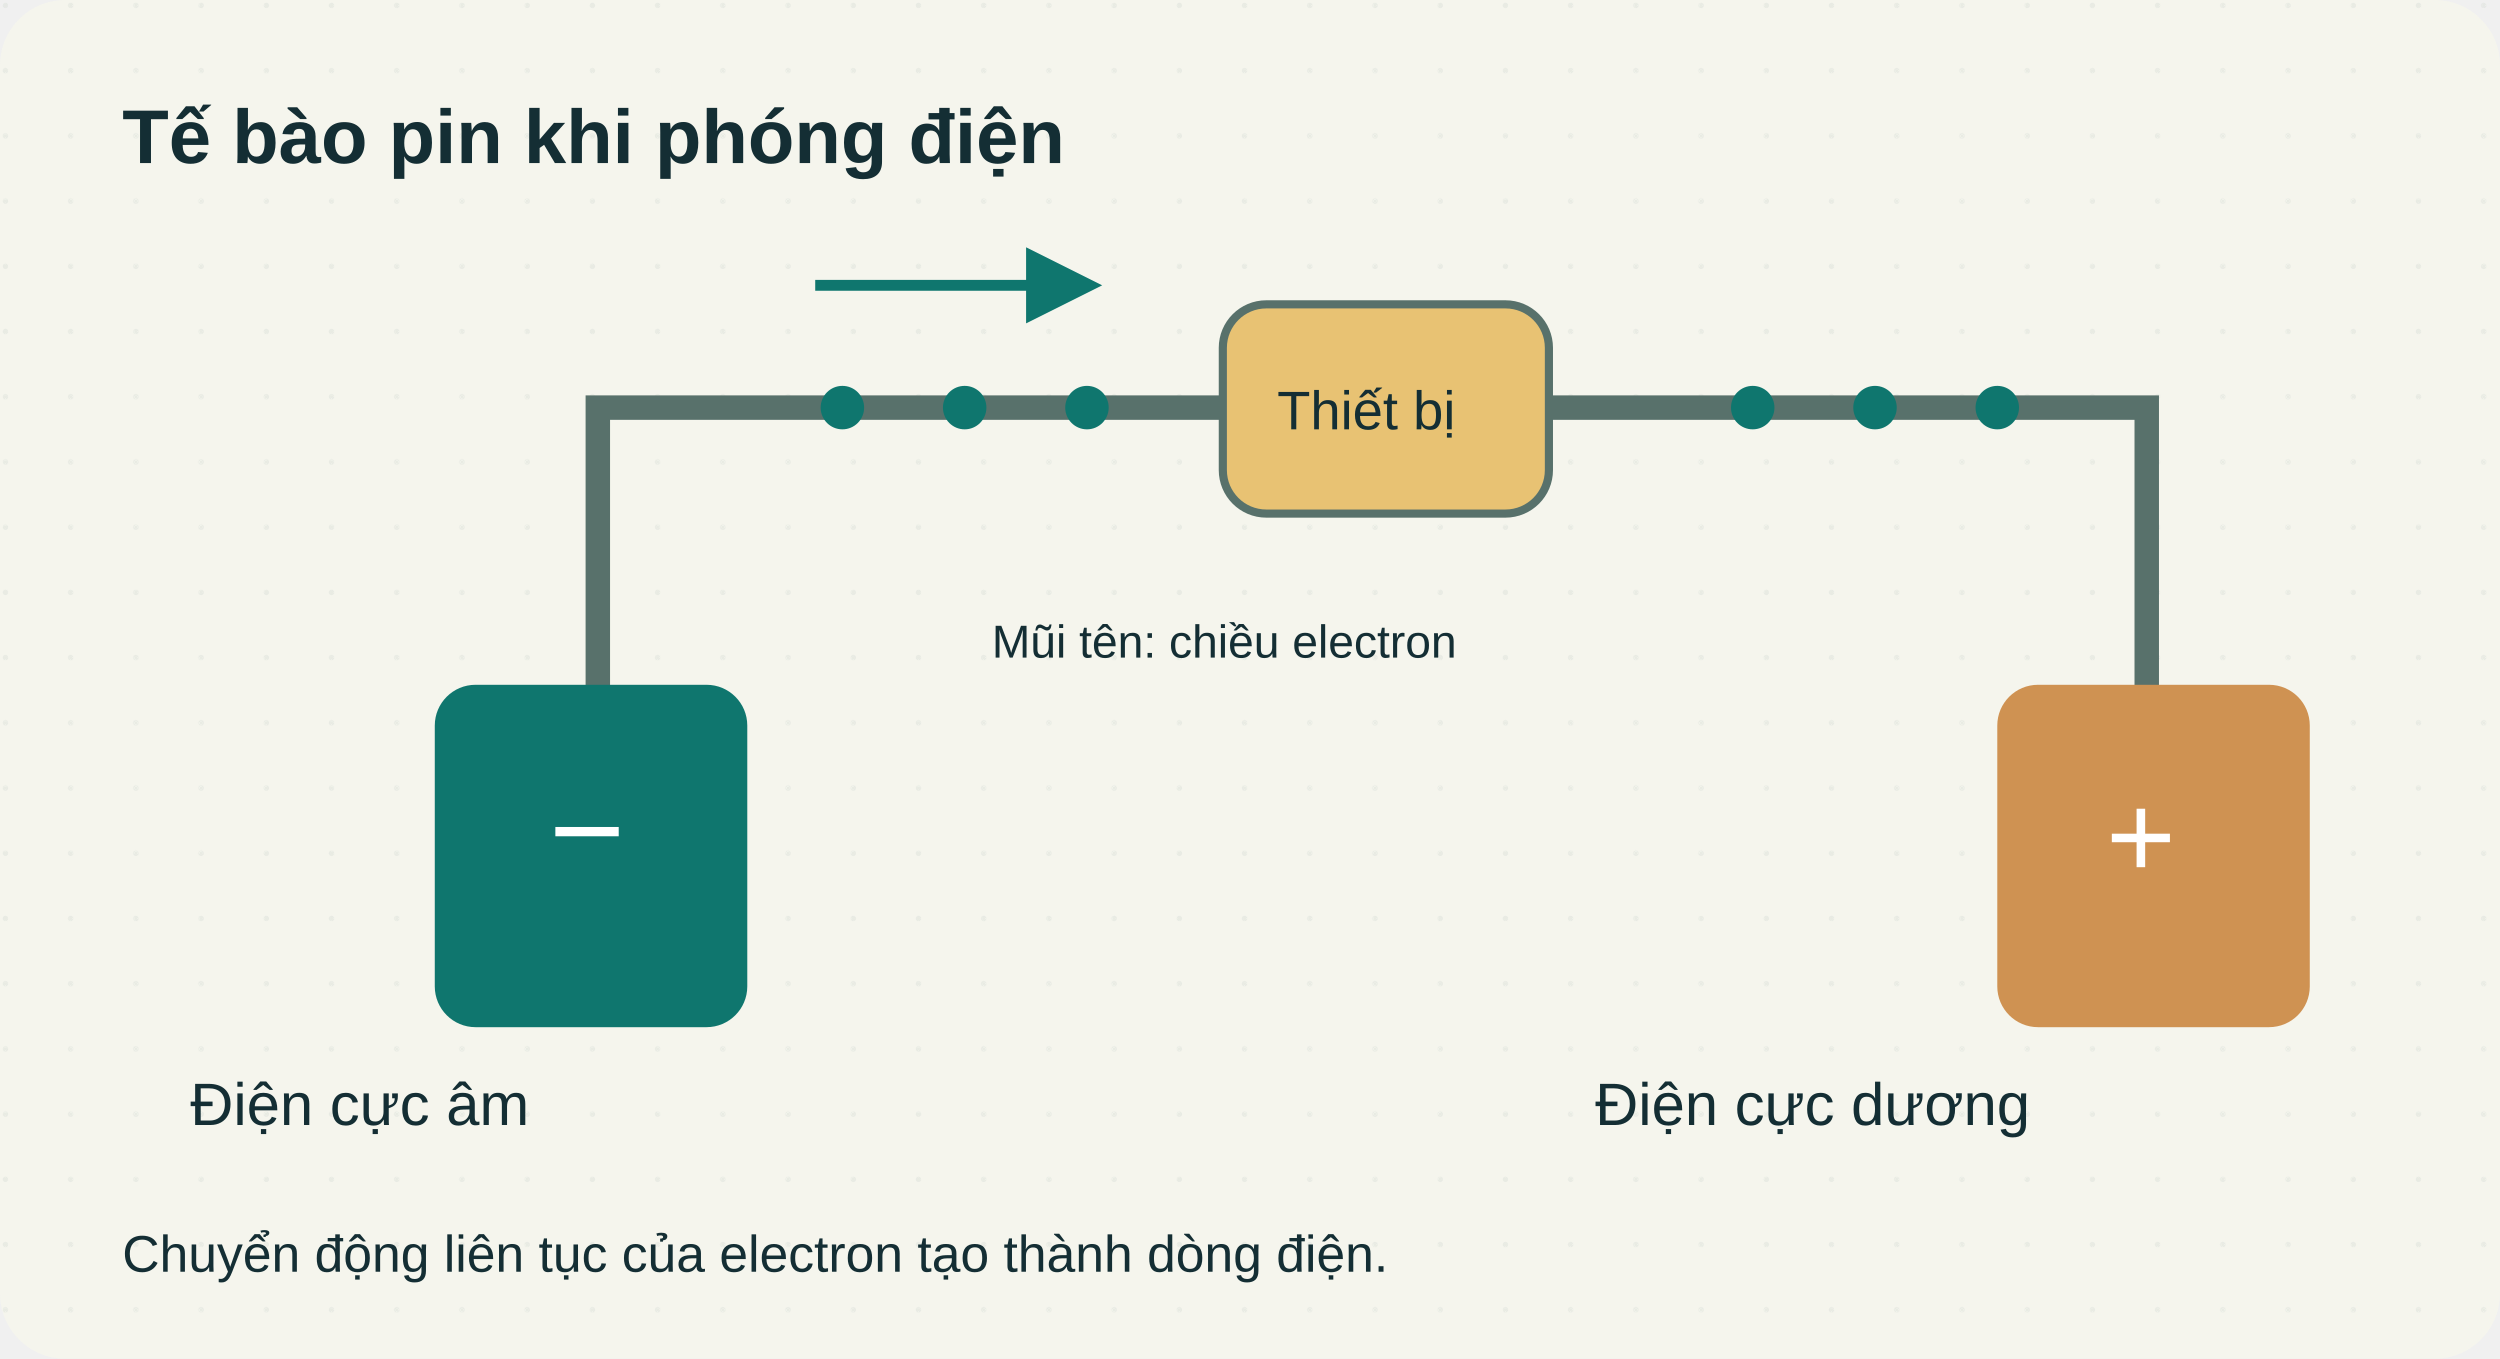
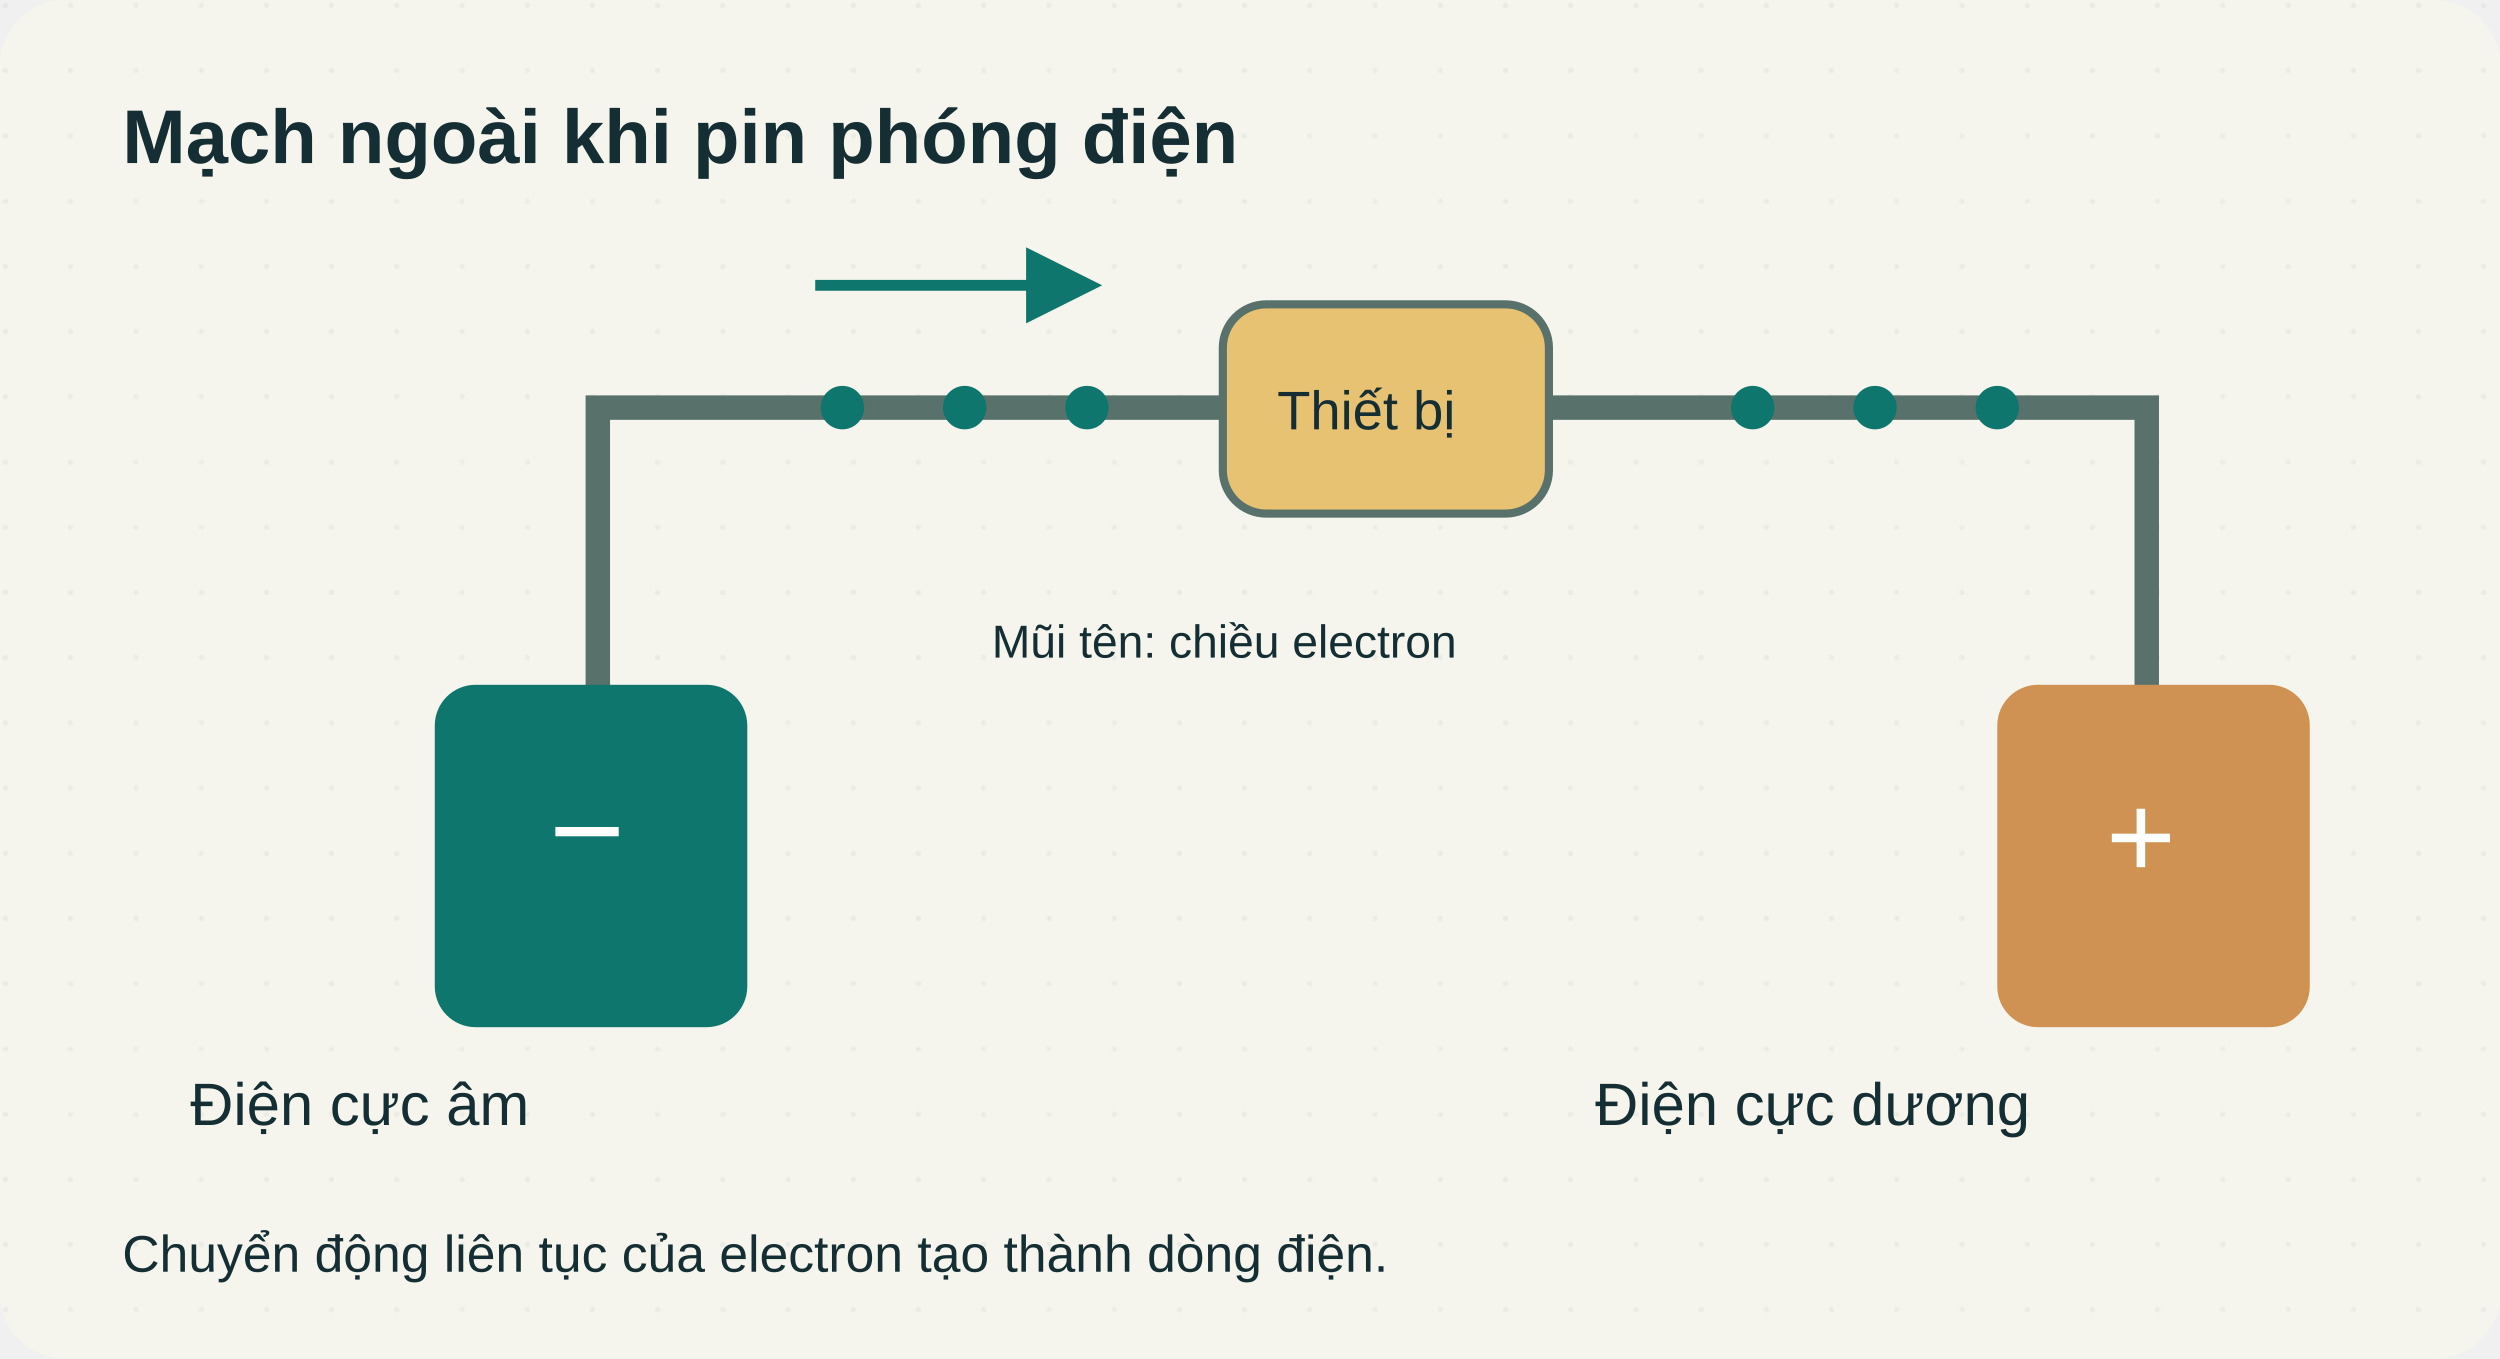
<svg xmlns="http://www.w3.org/2000/svg" viewBox="0 0 920 500" role="img" aria-labelledby="title">
  <defs>
    <marker id="arrow" viewBox="0 0 10 10" refX="8" refY="5" markerWidth="7" markerHeight="7" orient="auto">
      <path d="M0 0L10 5L0 10" fill="#0f766e" />
    </marker>
    <pattern id="paper" width="24" height="24" patternUnits="userSpaceOnUse">
      <circle cx="2" cy="2" r="1" fill="#d9ded8" />
    </pattern>
  </defs>
  <rect width="920" height="500" rx="24" fill="#f5f5ed" />
  <rect width="920" height="500" fill="url(#paper)" opacity=".45" />
  <g font-family="Arial,sans-serif" fill="#142e34">
-     <text x="45" y="60" font-size="28" font-weight="bold">Tế bào pin khi phóng điện</text>
+     <text x="45" y="60" font-size="28" font-weight="bold">Mạch ngoài khi pin phóng điện</text>
    <path d="M220 310V150H460M560 150H790V310" fill="none" stroke="#58716b" stroke-width="9" />
    <rect x="450" y="112" width="120" height="77" rx="16" fill="#e8c273" stroke="#58716b" stroke-width="3" />
    <text x="470" y="158" font-size="20">Thiết bị</text>
    <path d="M300 105H400" stroke="#0f766e" stroke-width="4" marker-end="url(#arrow)" />
    <circle cx="310" cy="150" r="8" fill="#0f766e" />
    <circle cx="355" cy="150" r="8" fill="#0f766e" />
    <circle cx="400" cy="150" r="8" fill="#0f766e" />
    <circle cx="645" cy="150" r="8" fill="#0f766e" />
    <circle cx="690" cy="150" r="8" fill="#0f766e" />
    <circle cx="735" cy="150" r="8" fill="#0f766e" />
    <rect x="160" y="252" width="115" height="126" rx="15" fill="#0f766e" />
    <text x="202" y="322" font-size="48" fill="white">−</text>
    <rect x="735" y="252" width="115" height="126" rx="15" fill="#cf9252" />
    <text x="775" y="323" font-size="44" fill="white">+</text>
    <text x="70" y="414" font-size="22">Điện cực âm</text>
    <text x="587" y="414" font-size="22">Điện cực dương</text>
    <text x="45" y="468" font-size="19">Chuyển động liên tục của electron tạo thành dòng điện.</text>
    <text x="365" y="242" font-size="17">Mũi tên: chiều electron</text>
  </g>
</svg>
